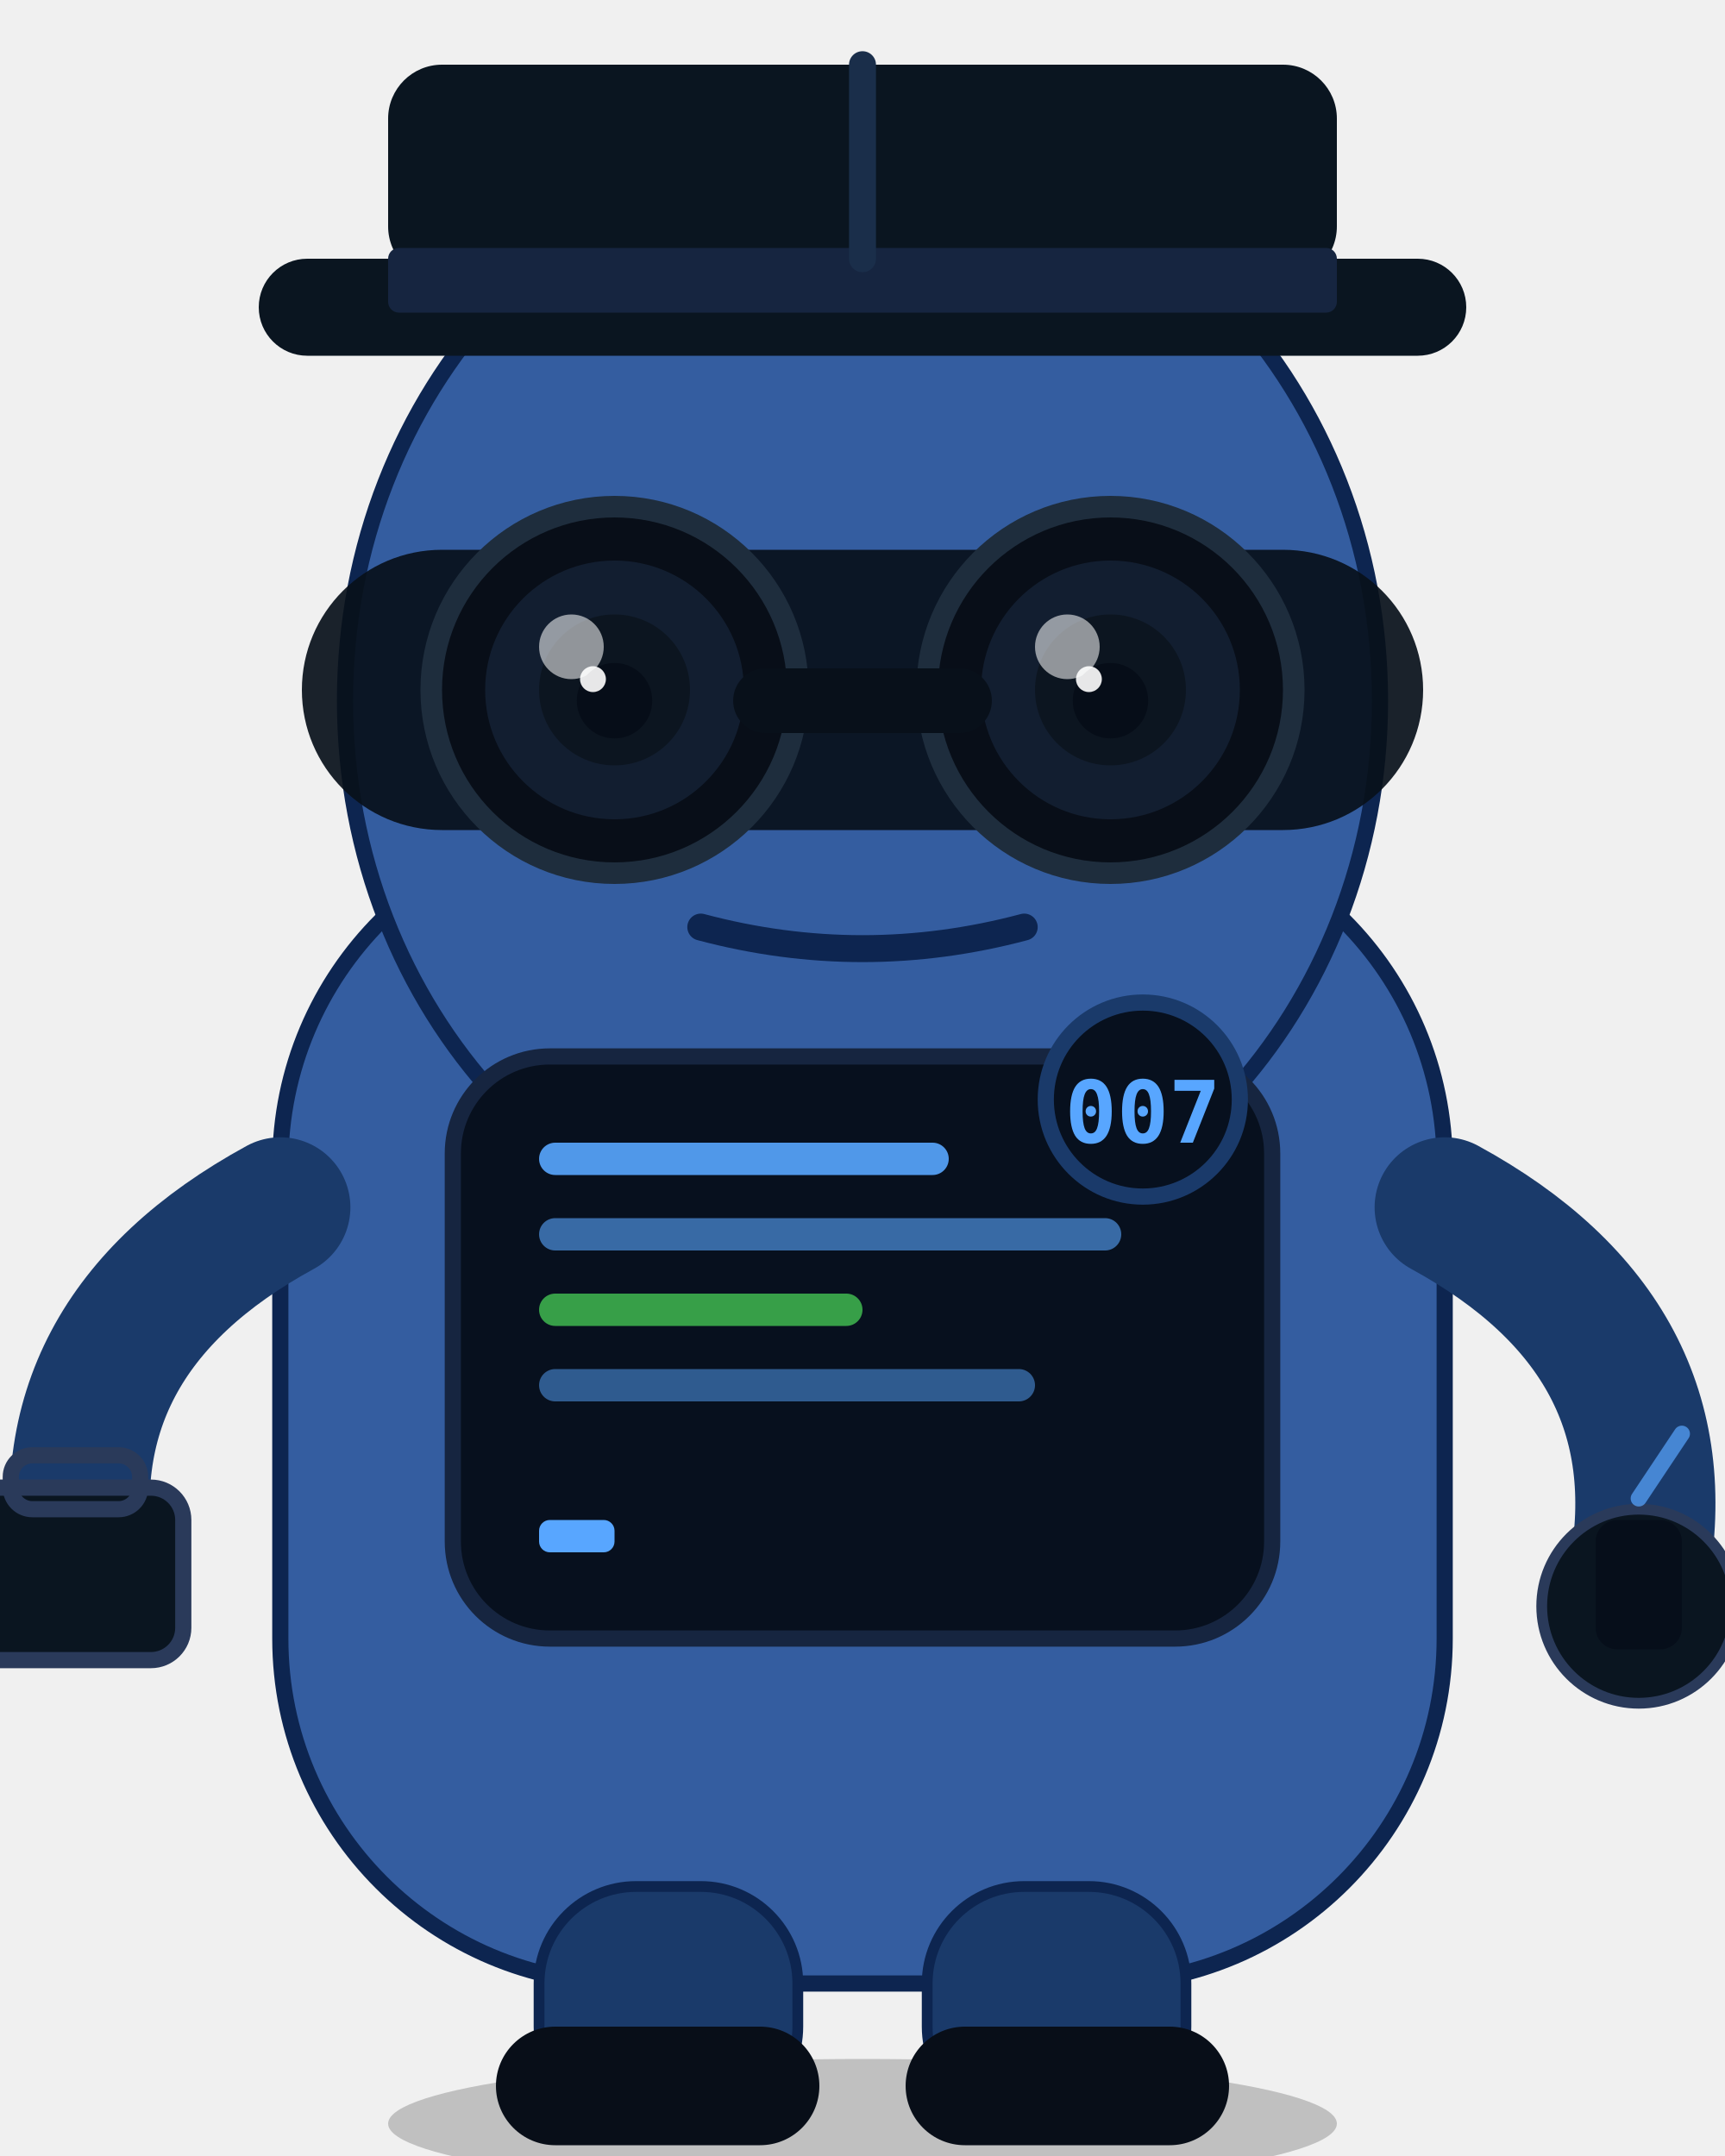
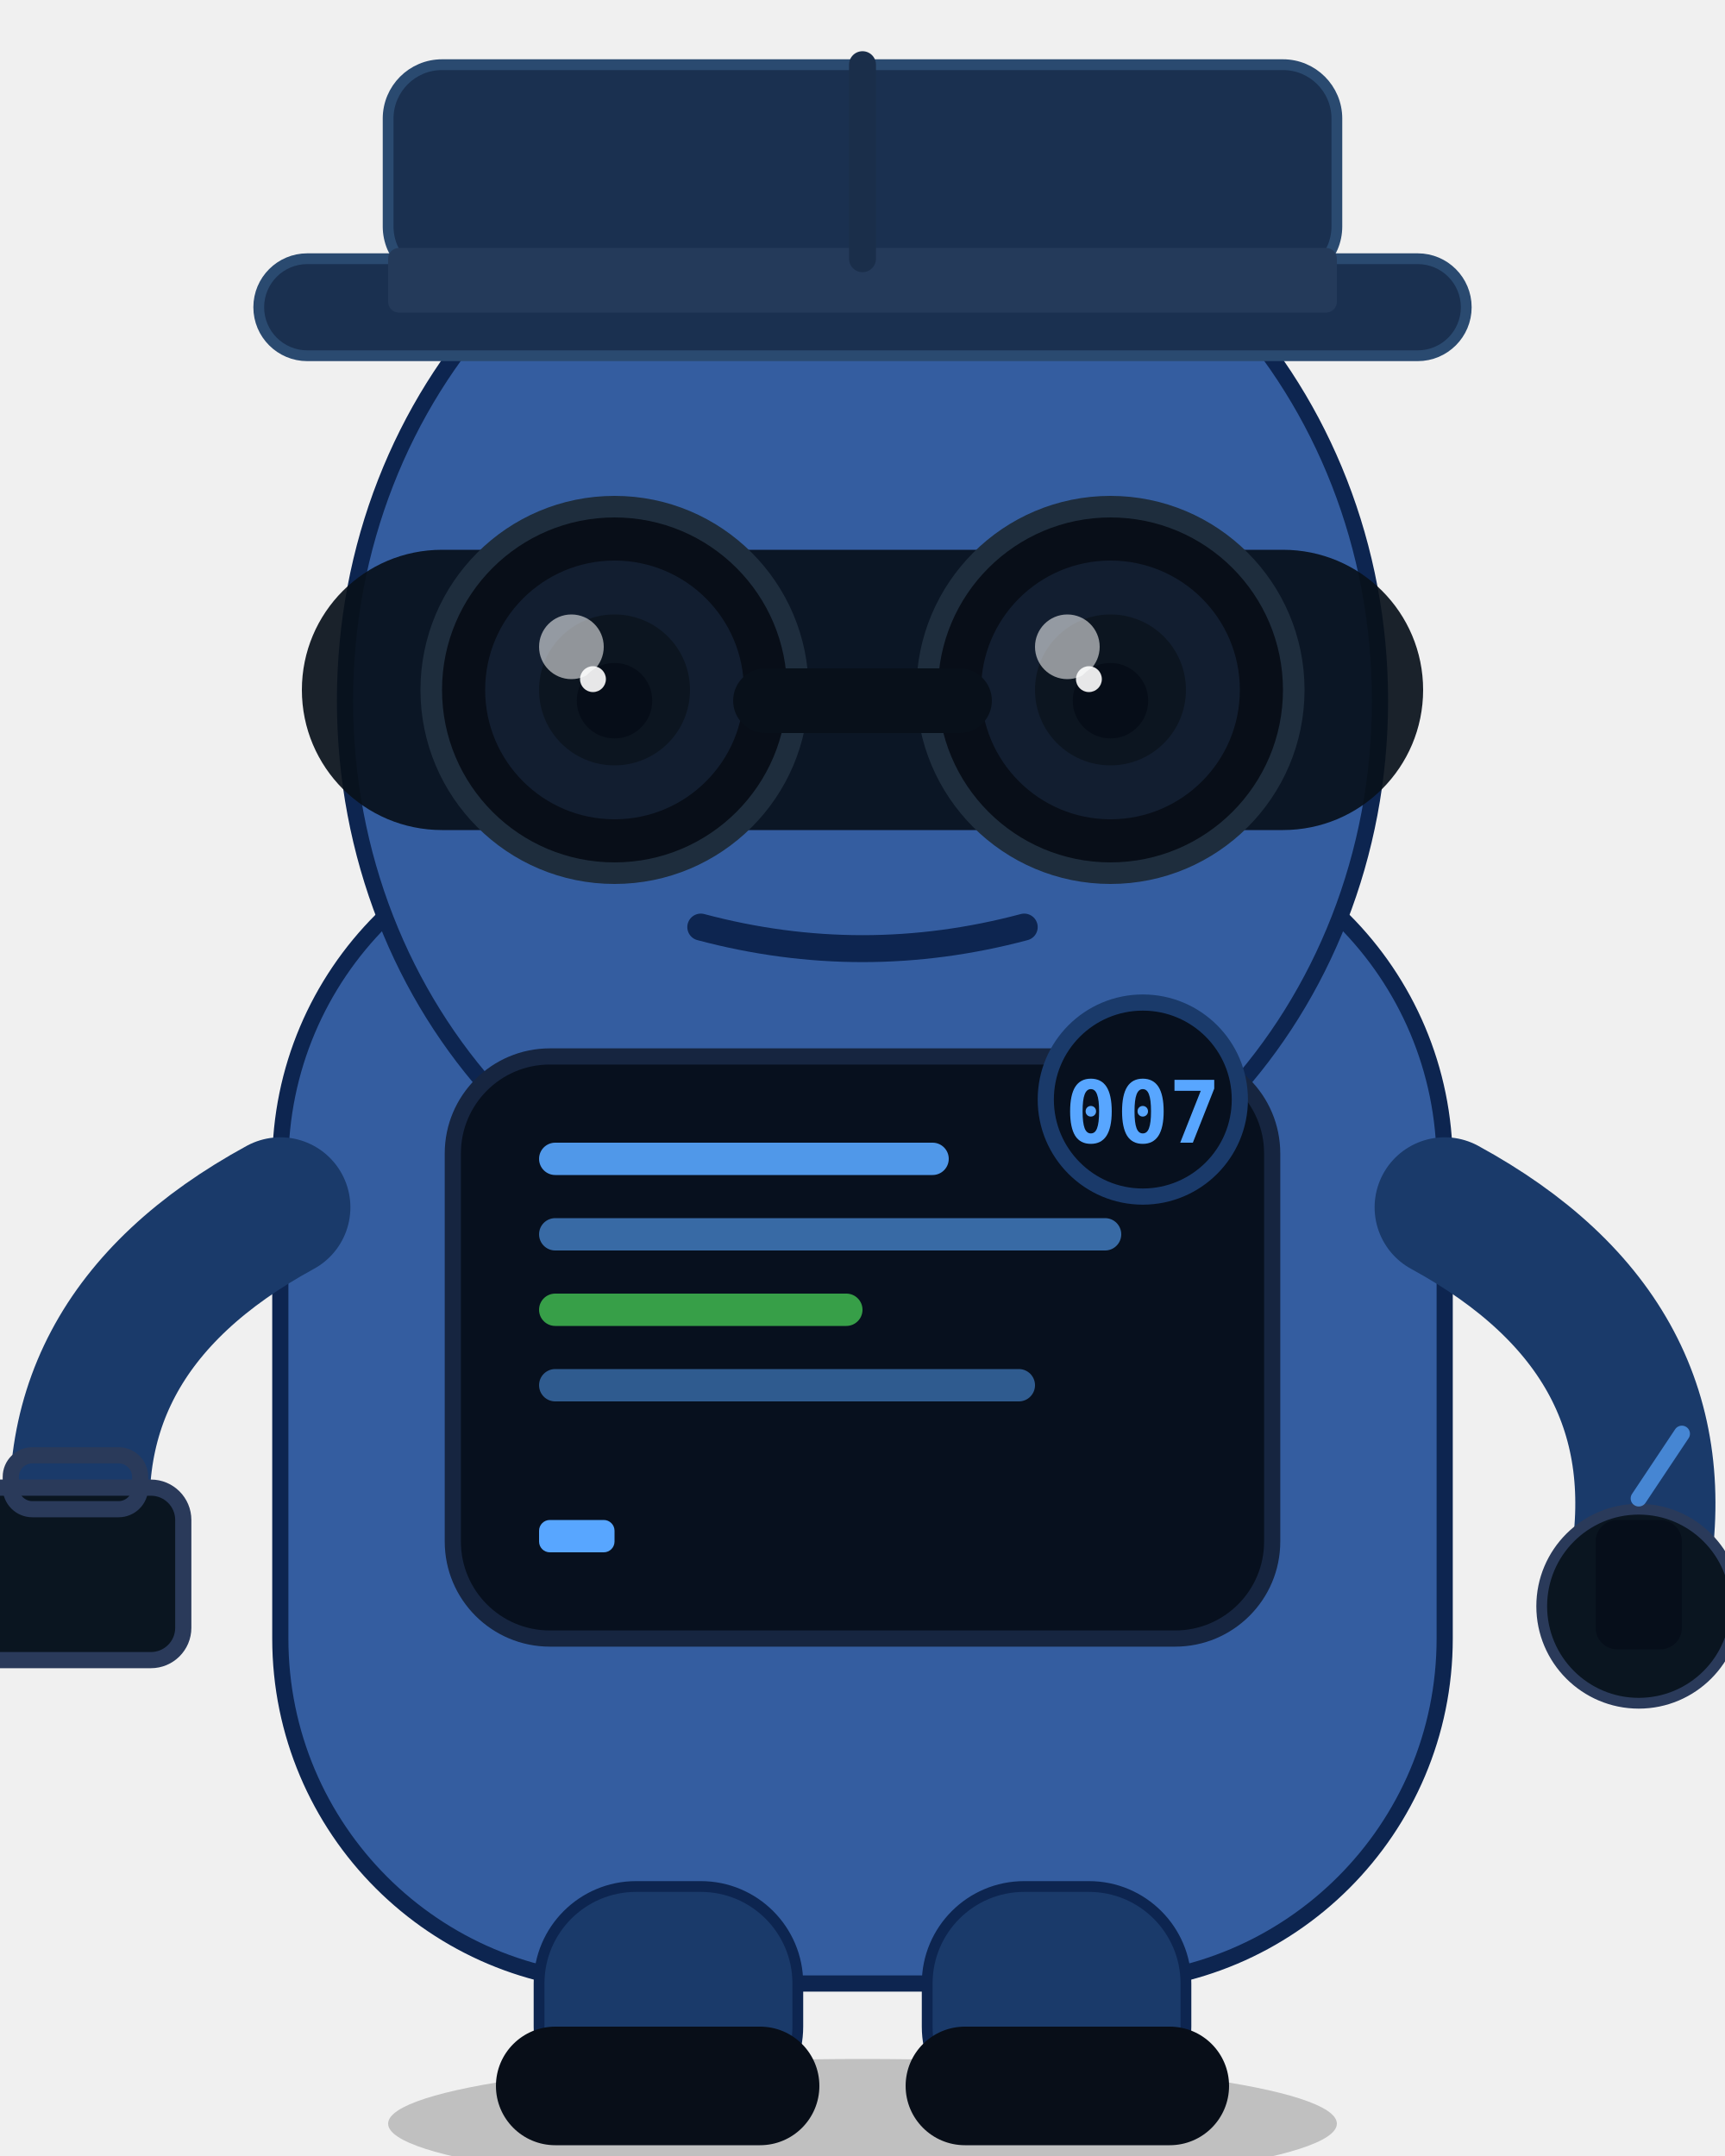
<svg xmlns="http://www.w3.org/2000/svg" width="160" height="200" viewBox="0 0 160 200" fill="none">
  <defs>
    <filter id="f-shadow" x="-25%" y="-15%" width="150%" height="145%">
      <feDropShadow dx="0" dy="5" stdDeviation="7" flood-color="#000" flood-opacity="0.55" />
    </filter>
  </defs>
  <ellipse cx="80" cy="197" rx="44" ry="6" fill="#000" opacity="0.2" />
  <rect x="26" y="76" width="108" height="108" rx="32" fill="#345da0" stroke="#0d2550" stroke-width="1.5" />
  <ellipse cx="80" cy="65" rx="48" ry="52" fill="#345da0" stroke="#0d2550" stroke-width="1.5" />
-   <rect x="24" y="24" width="112" height="9" rx="4.5" fill="#0a1520" />
-   <rect x="36" y="6" width="88" height="20" rx="5" fill="#0a1520" />
-   <rect x="36" y="23" width="88" height="6" rx="1" fill="#162540" />
+   <rect x="24" y="24" width="112" height="9" rx="4.5" fill="#1a3050" stroke="#2a4a70" stroke-width="1" />
+   <rect x="36" y="6" width="88" height="20" rx="5" fill="#1a3050" stroke="#2a4a70" stroke-width="1" />
+   <rect x="36" y="23" width="88" height="6" rx="1" fill="#243a5a" />
  <rect x="42" y="98" width="76" height="54" rx="9" fill="#07101e" stroke="#162540" stroke-width="1.5" />
  <rect x="50" y="106" width="38" height="3" rx="1.5" fill="#58a6ff" opacity="0.9" />
  <rect x="50" y="113" width="54" height="3" rx="1.5" fill="#58a6ff" opacity="0.6" />
  <rect x="50" y="120" width="30" height="3" rx="1.5" fill="#3fb950" opacity="0.85" />
  <rect x="50" y="127" width="46" height="3" rx="1.5" fill="#58a6ff" opacity="0.5" />
  <rect x="50" y="141" width="7" height="3" rx="1" fill="#58a6ff">
    <animate attributeName="opacity" values="1;0;1" dur="0.9s" repeatCount="indefinite" />
  </rect>
  <circle cx="106" cy="102" r="9" fill="#07101e" stroke="#1a3a6a" stroke-width="1.5" />
  <text x="106" y="106" text-anchor="middle" font-family="monospace" font-size="8" font-weight="bold" fill="#58a6ff">007</text>
  <rect x="28" y="51" width="104" height="26" rx="13" fill="#08101a" opacity="0.92" />
  <circle cx="57" cy="64" r="17" fill="#080e18" stroke="#1e2d3d" stroke-width="2" />
  <circle cx="57" cy="64" r="12" fill="#121e30" />
  <circle cx="57" cy="64" r="7" fill="#0c1520" />
  <circle cx="53" cy="60" r="3" fill="white" opacity="0.55" />
  <circle cx="57" cy="65" r="3.5" fill="#060d18" />
  <circle cx="55" cy="63" r="1.2" fill="white" opacity="0.9" />
  <circle cx="103" cy="64" r="17" fill="#080e18" stroke="#1e2d3d" stroke-width="2" />
  <circle cx="103" cy="64" r="12" fill="#121e30" />
  <circle cx="103" cy="64" r="7" fill="#0c1520" />
  <circle cx="99" cy="60" r="3" fill="white" opacity="0.55" />
  <circle cx="103" cy="65" r="3.5" fill="#060d18" />
  <circle cx="101" cy="63" r="1.2" fill="white" opacity="0.9" />
  <rect x="68" y="62" width="24" height="6" rx="3" fill="#08101a" />
  <path d="M 65 86 Q 80 90 95 86" stroke="#0d2550" stroke-width="2.5" fill="none" stroke-linecap="round" />
  <line x1="80" y1="6" x2="80" y2="24" stroke="#1a2e4a" stroke-width="2.5" stroke-linecap="round" />
  <path d="M 26 112 Q 4 124 8 146" stroke="#1a3a6a" stroke-width="13" fill="none" stroke-linecap="round" />
  <rect x="-3" y="138" width="20" height="16" rx="3" fill="#0a1520" stroke="#2a3a5a" stroke-width="1.5" />
  <rect x="1" y="135" width="12" height="5" rx="2" fill="none" stroke="#2a3a5a" stroke-width="1.5" />
  <path d="M 134 112 Q 156 124 152 146" stroke="#1a3a6a" stroke-width="13" fill="none" stroke-linecap="round" />
  <circle cx="152" cy="149" r="9" fill="#0a1520" stroke="#2a3a5a" stroke-width="1" />
  <rect x="148" y="141" width="8" height="12" rx="2" fill="#060e1a" />
  <line x1="152" y1="139" x2="156" y2="133" stroke="#58a6ff" stroke-width="1.5" stroke-linecap="round" opacity="0.7" />
  <rect x="50" y="175" width="24" height="22" rx="9" fill="#1a3a6a" stroke="#0d2550" stroke-width="1" />
  <rect x="86" y="175" width="24" height="22" rx="9" fill="#1a3a6a" stroke="#0d2550" stroke-width="1" />
  <rect x="46" y="188" width="30" height="11" rx="5.5" fill="#080e18" />
  <rect x="84" y="188" width="30" height="11" rx="5.5" fill="#080e18" />
</svg>
